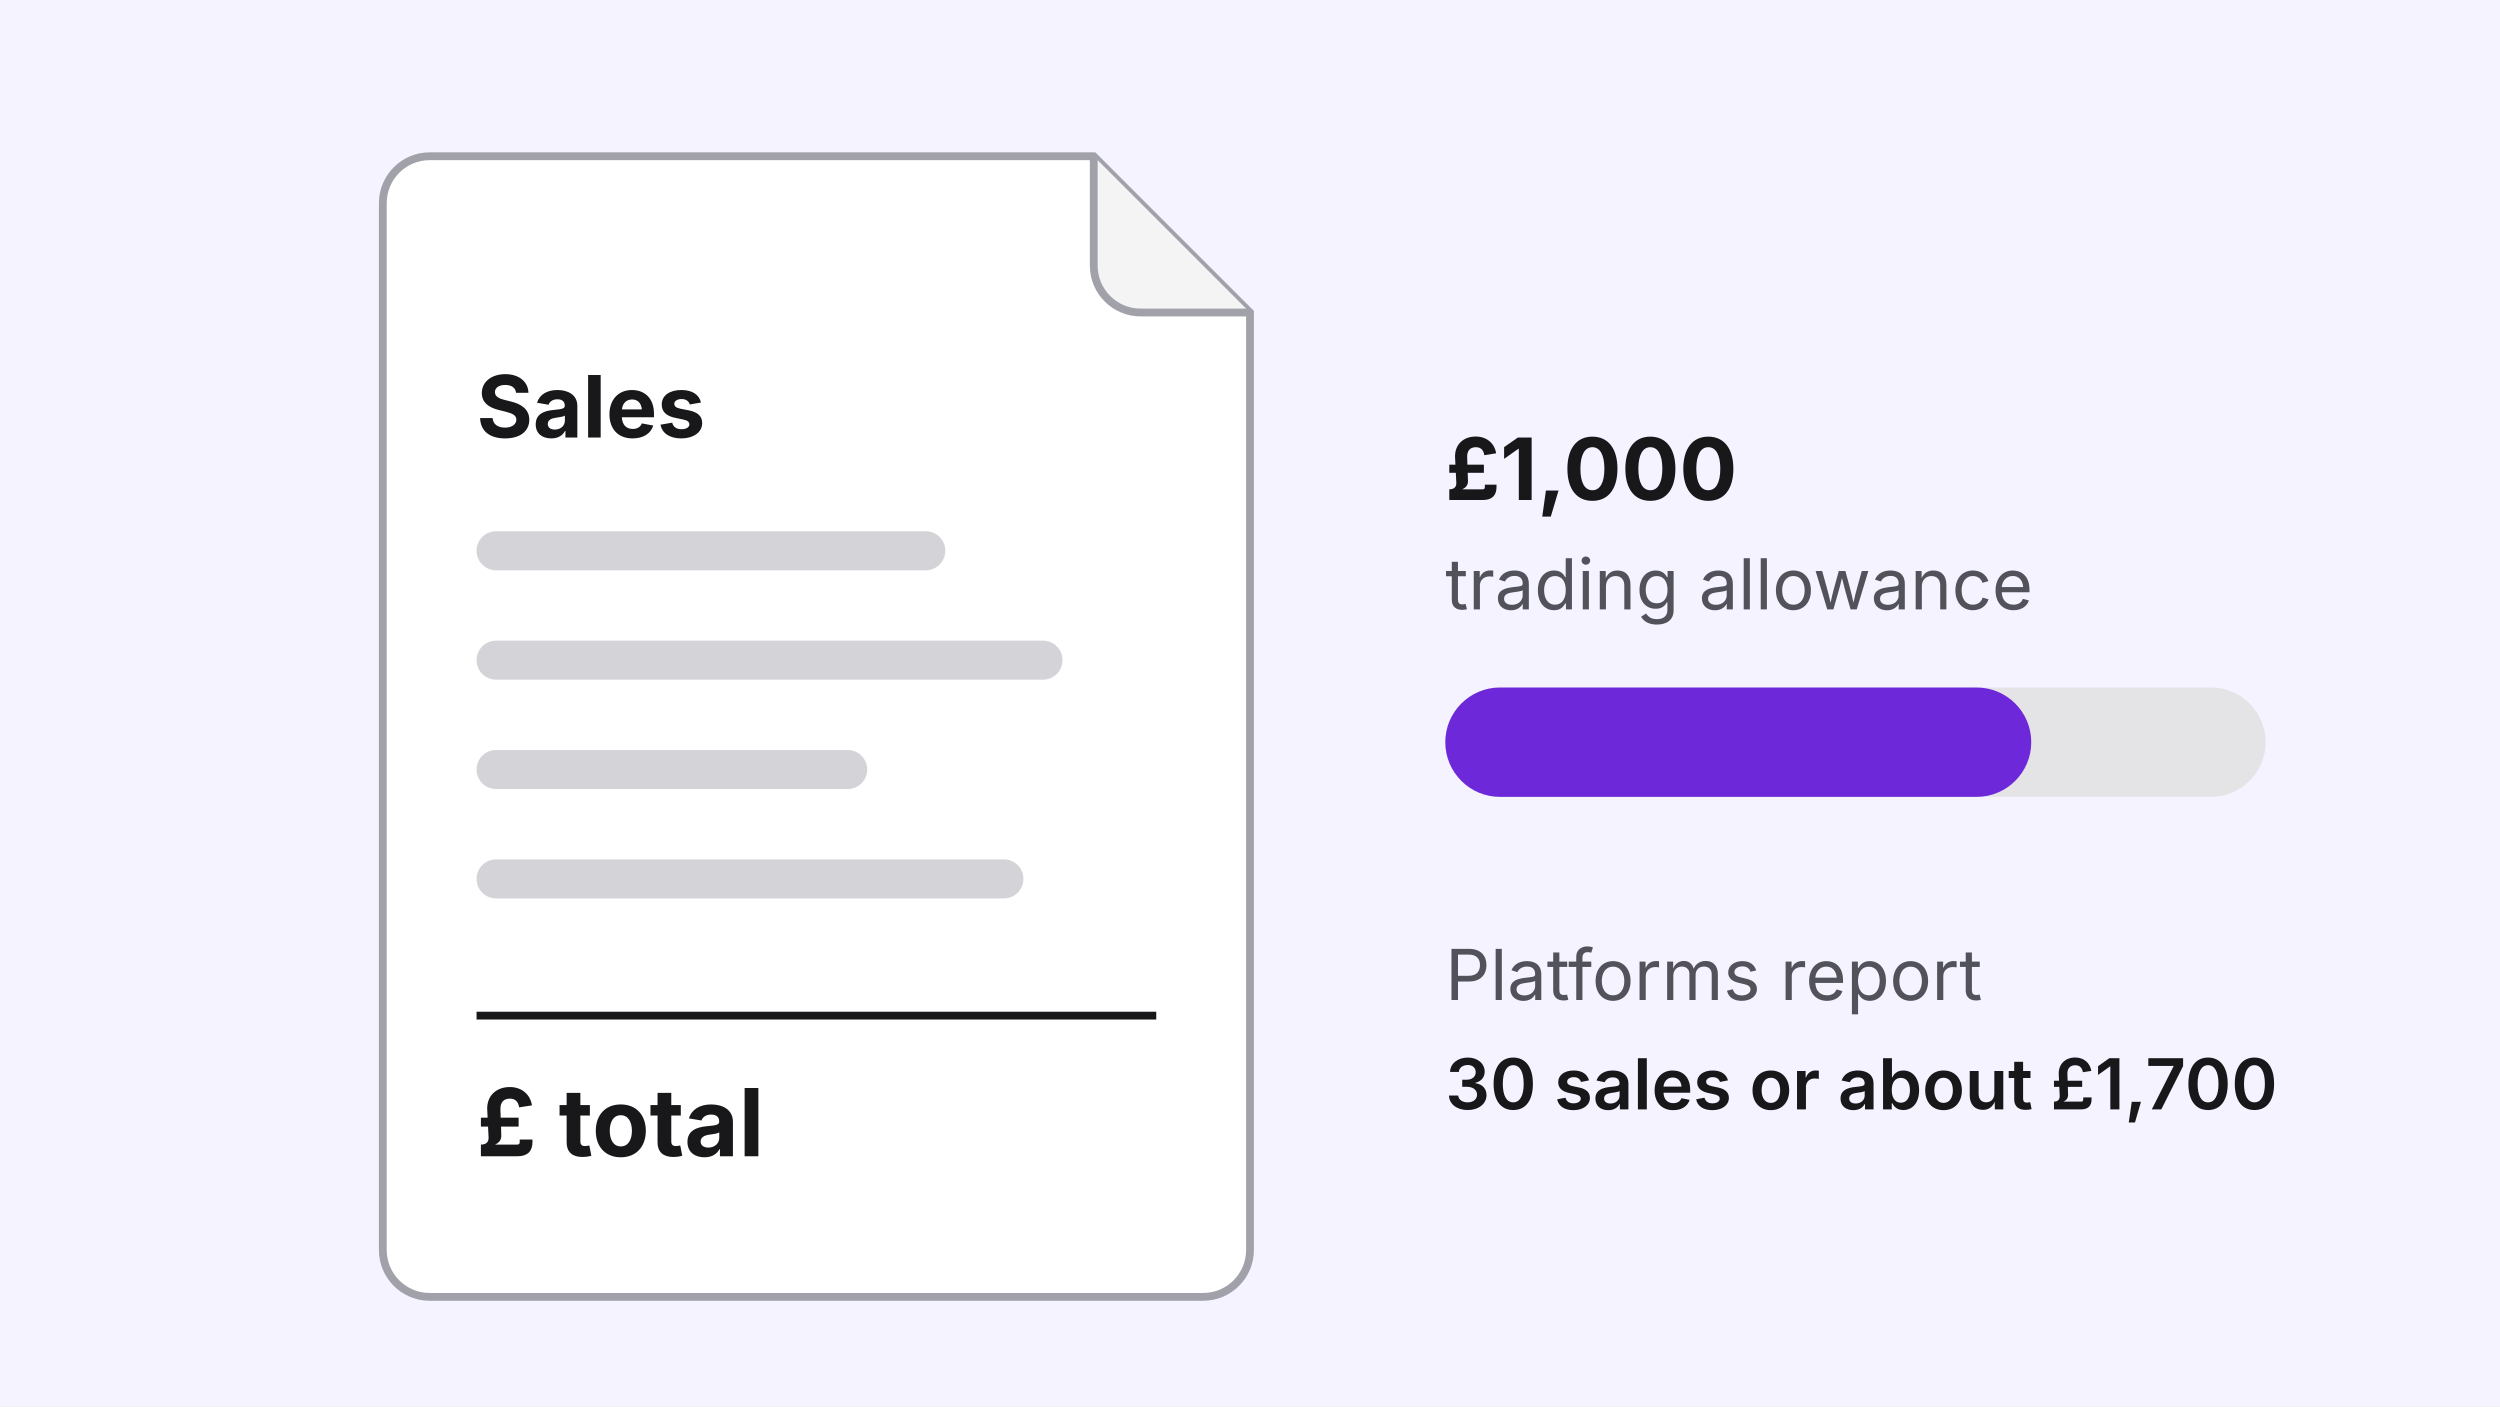
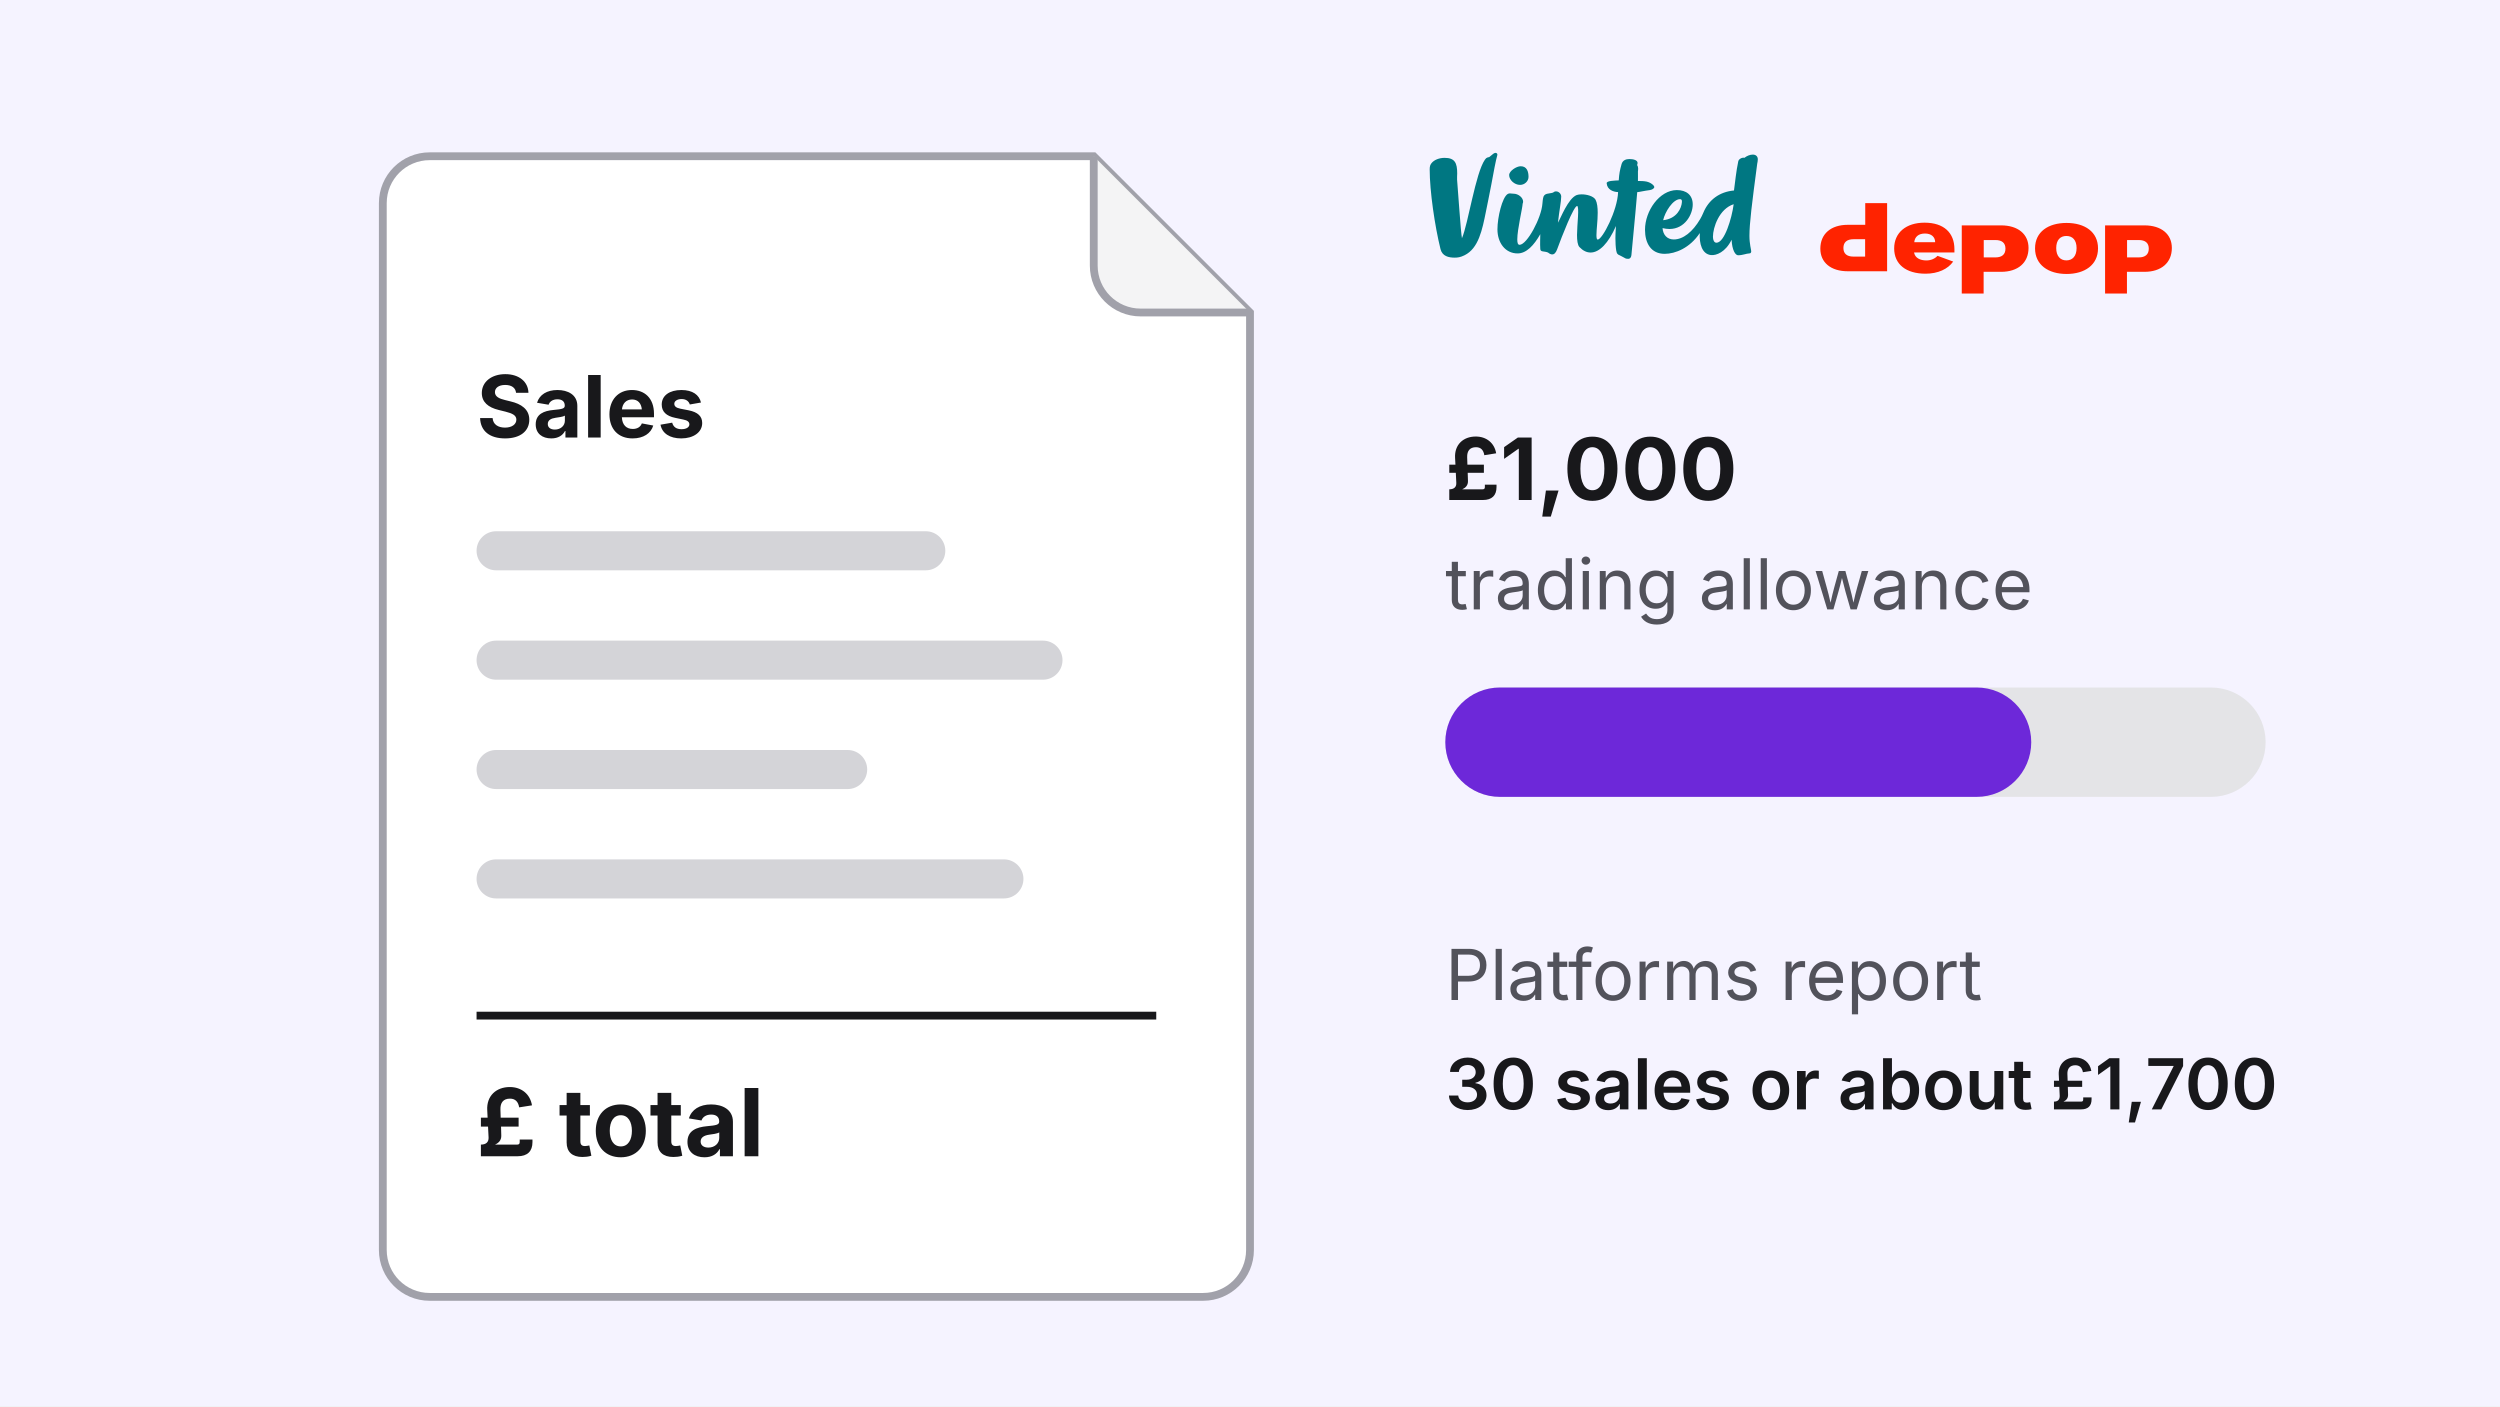
<svg xmlns="http://www.w3.org/2000/svg" viewBox="0 0 640 360" font-family="ui-sans-serif, system-ui, -apple-system, Segoe UI, sans-serif">
  <rect width="640" height="360" fill="#f5f3ff" />
  <path d="M110 40h170l40 40v240a12 12 0 0 1-12 12H110a12 12 0 0 1-12-12V52a12 12 0 0 1 12-12z" fill="#ffffff" stroke="#a1a1aa" stroke-width="2" />
  <path d="M280 40v28a12 12 0 0 0 12 12h28" fill="#f4f4f5" stroke="#a1a1aa" stroke-width="2" />
  <text x="122" y="112" font-size="22" font-weight="700" fill="#18181b">Sales</text>
  <g fill="#d4d4d8">
    <rect x="122" y="136" width="120" height="10" rx="5" />
    <rect x="122" y="164" width="150" height="10" rx="5" />
    <rect x="122" y="192" width="100" height="10" rx="5" />
    <rect x="122" y="220" width="140" height="10" rx="5" />
  </g>
  <line x1="122" y1="260" x2="296" y2="260" stroke="#18181b" stroke-width="2" />
  <text x="122" y="296" font-size="24" font-weight="700" fill="#18181b">£ total</text>
  <text x="370" y="128" font-size="22" font-weight="700" fill="#18181b">£1,000</text>
  <text x="370" y="156" font-size="18" fill="#52525b">trading allowance</text>
  <rect x="370" y="176" width="210" height="28" rx="14" fill="#e4e4e7" />
  <rect x="370" y="176" width="150" height="28" rx="14" fill="#6d28d9" />
  <text x="370" y="256" font-size="18" fill="#52525b">Platforms report</text>
  <text x="370" y="284" font-size="18" font-weight="600" fill="#18181b">30 sales or about £1,700</text>
+   <svg x="366" y="28" width="84" height="48.58" viewBox="0 0 83 48">
+     <path d="M16.642 11c-.285 0-.631.24-1.563 1.052-.331.12-.692.03-1.113.677-2.375 3.413-4.224 16.176-5.803 19.86-.316-1.594-.977-11.968-1.233-14.809-.03-.526.03-1.188.03-1.578 0-2.616-.57-3.94-3.187-3.94-1.323 0-2.63.482-3.322 1.354-.33.45-.451.782-.451 1.593 0 5.428 1.293 14.327 2.736 20.13.451 1.82 2.075 2.165 3.608 2.165.722 0 1.443-.09 2.466-.601 3.547-1.73 4.495-6.45 5.412-11.035.165-.827.992-4.826 1.383-6.93.526-2.872 1.127-6.119 1.488-7.307.12-.36-.105-.631-.45-.631Zm60.254 12.989c-.48 3.593-2.315 9.742-4.36 9.742-.586 0-.886-.677-.886-1.504 0-2.36 1.593-7.08 5.246-8.238Zm-17.844 4.044c.466-2.105 2.48-5.322 4.284-5.322.33 0 .511.21.466.722-.105 1.593-1.293 4.24-4.75 4.6ZM83 12.623c0-.63-.39-1.187-1.278-1.187-.721 0-1.563.36-2.09.812-.63-.15-1.473.33-1.578.902-.541 2.54-.782 5.186-1.082 7.366-3.638.33-6.405 2.345-7.758 5.638a12.824 12.824 0 0 1-.781 1.578c-1.925 3.278-4.33 5.172-6.69 5.172-1.73 0-2.721-1.218-2.842-2.872.617.15 1.203.226 1.744.226 3.909 0 5.893-3.698 5.893-6.194 0-2.42-1.623-3.653-4.029-3.653-4.39.03-8.043 5.262-8.043 10.042 0 3.398 1.519 6.089 4.977 6.089 2.675 0 6.374-1.473 8.884-5.262-.165 2.691.541 5.322 2.842 5.578 1.293.12 3.638-.692 5.201-3.879.12 2.646.962 3.924 1.639 3.924 1.218 0 1.984-.436 2.931-.481.301-.015.391-.286.391-.526 0-.391-.45-1.835-.45-3.91 0-3.171.63-8.132 1.969-18.25.06-.24.15-.737.15-1.112Zm-60.134 6.48c1.173 0 2.135-.962 2.135-2.014 0-1.383-.421-2.706-1.985-2.706-1.067 0-2.916 1.202-2.916 2.24 0 1.217 1.338 2.48 2.766 2.48Zm31.976-.842c-.676-.135-1.413-.15-2.165-.15.03-.526-.015-1.534 0-2.42 0-.136.06-.376.06-.677 0-.3-.06-.631-.27-.932.075-.21.12-.391.12-.526 0-.722-1.067-.992-2.074-.992-.872 0-1.684.315-1.97 1.262-.466 1.669-.601 2.39-.721 4.134-1.053.06-3.097.076-3.052.722.12 1.669 1.729 2.21 2.886 2.24-.135 4.585-3.969 12.012-5.156 12.012-.226 0-.316-.36-.316-1.128 0-1.503.316-3.518.316-5.652 0-1.323-.136-2.526-.541-3.293-.512-.917-2.195-1.368-3.518-1.368-.512 0-.932.06-1.263.18-2.195.888-4.044 5.879-4.736 6.991.331-3.021.827-5.382.827-6.614 0-.692-.616-1.308-1.308-1.308-.27 0-.51.09-.736.3-.993.361-2.316 0-2.541 1.413-.06.376-.135.827-.165 1.339-.241 3.668-3.91 10.463-5.788 10.463-.466 0-.572-.601-.572-1.368 0-2.556 1.323-7.938 1.353-9.02.076-.166.12-.361.12-.526 0-1.023-1.202-2.015-2.435-2.015-.36 0-.616-.075-.902-.075-.18 0-.376.03-.586.165-1.368.872-2.57 5.863-2.57 8.93 0 3.383 1.969 6.089 5.096 6.089 2.24 0 4.134-2.045 5.742-4.871 0 .436-.09 2.555 0 3.758.06.827.917.466 1.955.887.39.33.751.481 1.067.481.526 0 .932-.466 1.233-1.278 1.233-3.382 4.21-10.974 5.051-10.974.631 0-.015 4.886-.015 7.306 0 1.383.135 2.571.616 3.082.887.932 1.834 1.383 2.827 1.383 2.195 0 4.51-2.345 6.404-6.705-.12 1.864-.135 2.436-.135 3.082 0 1.082.06 2.285.21 3.157.09.421.136.722.511.992.511.286.977.451 1.233.632.586.285.541.436 1.353.436.286 0 .677-.27.737-.917.721-7.141 1.473-15.95 1.473-15.95.481-.016 1.85-.362 3.127-.512.541-.06 1.188-.39 1.188-.782 0-.39-.857-1.142-1.97-1.383Z" fill="#007782" />
+   </svg>
+   <svg x="466" y="52" width="90" height="23.14" viewBox="0 0 1295 333">
+     <path d="M0 167.9c0-54.5 38.884-88 101.06-88h64.373V0h80.567v251h-145.24c-61.877 0-100.76-32.2-100.76-83.1zm85-2.7c0 20.9 12.653 31.8 36.96 31.8h43.04v-64h-42.64c-24.31 0-37.36 11-37.36 32.2zm682-.1c0 54.5-38.884 88-101.06 88h-64.373v79.9h-80.567v-251h145.24c61.877 0 100.76 32.2 100.76 83.1zm-85 2.7c0-20.9-12.668-31.8-37.007-31.8h-42.993v64h42.693c24.34 0 37.307-11 37.307-32.2zm613-2.7c0 54.5-38.884 88-101.06 88h-64.373v79.9h-80.567v-251h145.24c61.876 0 100.76 32.2 100.76 83.1zm-85 2.7c0-20.9-12.668-31.8-37.007-31.8h-42.993v64h42.693c24.34 0 37.307-11 37.307-32.2zm-419-1.2c0-60.996 48.8-93.6 116-93.6s116 32.604 116 93.6c0 60.993-48.8 94.4-116 94.4-67.2-.1-116-33.407-116-94.4zm153-.95c0-29.733-14.9-44.65-37.5-44.65s-37.5 14.917-37.5 44.65c0 29.332 14.9 45.35 37.5 45.35 22.7-.1 37.5-16.018 37.5-45.35zm-450 4.262c0-60.994-39.23-97.912-110.102-97.912-68.078 0-111.898 36.918-111.898 94.702 0 58.488 43.422 93.298 115.79 93.298 45.52 0 82.253-17.054 101.618-44.743l-57.696-21.067c-9.982 10.935-25.055 16.954-40.926 16.954-23.857 0-40.427-9.63-44.72-25.983-.3-1.102-.5-2.106-.698-3.31h148.632v-11.938zm-148-25.913c1.902-19.814 15.62-32 39.45-32 23.832 0 37.55 12.88 37.55 32H346z" fill="#ff2300" />
+   </svg>
</svg>
